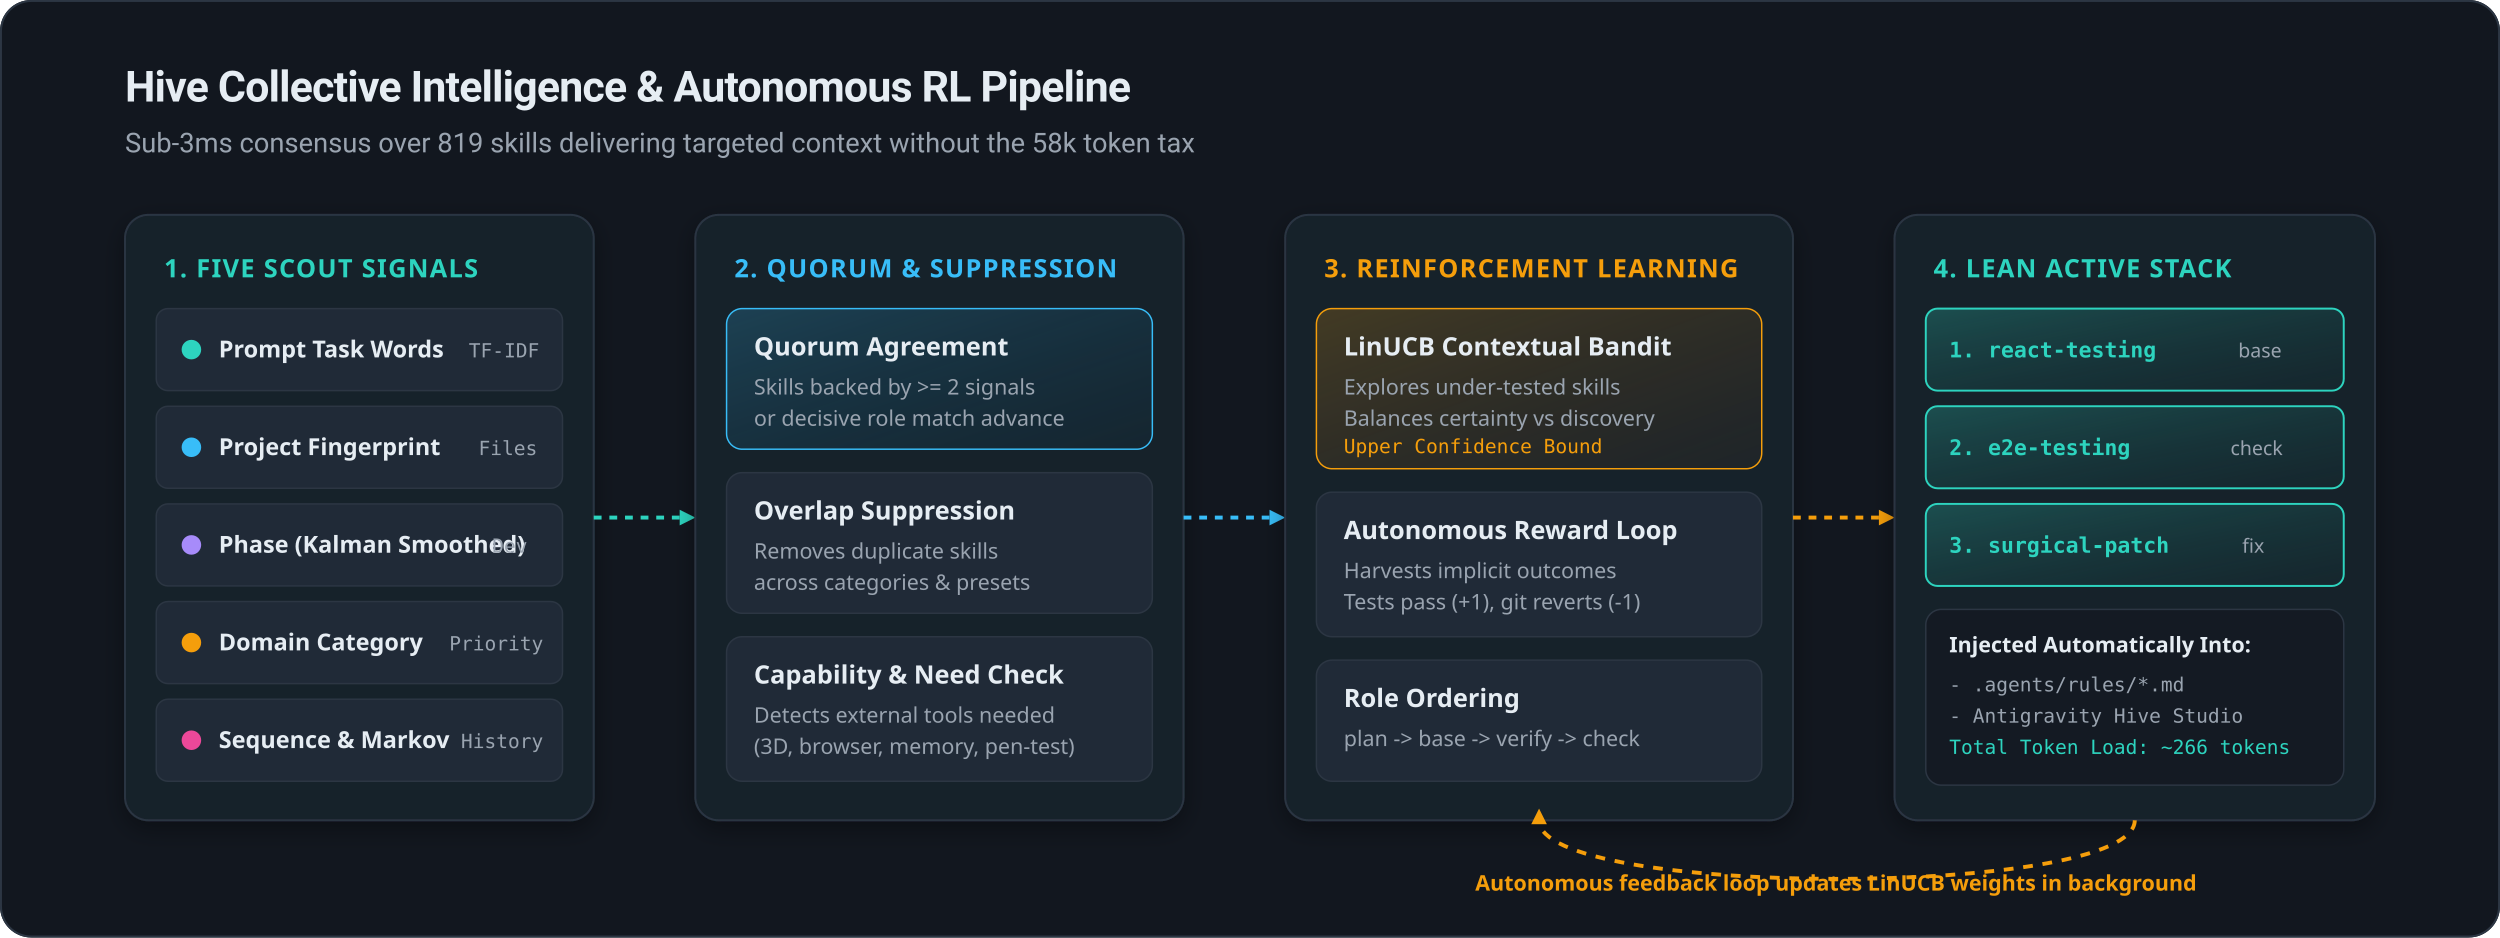
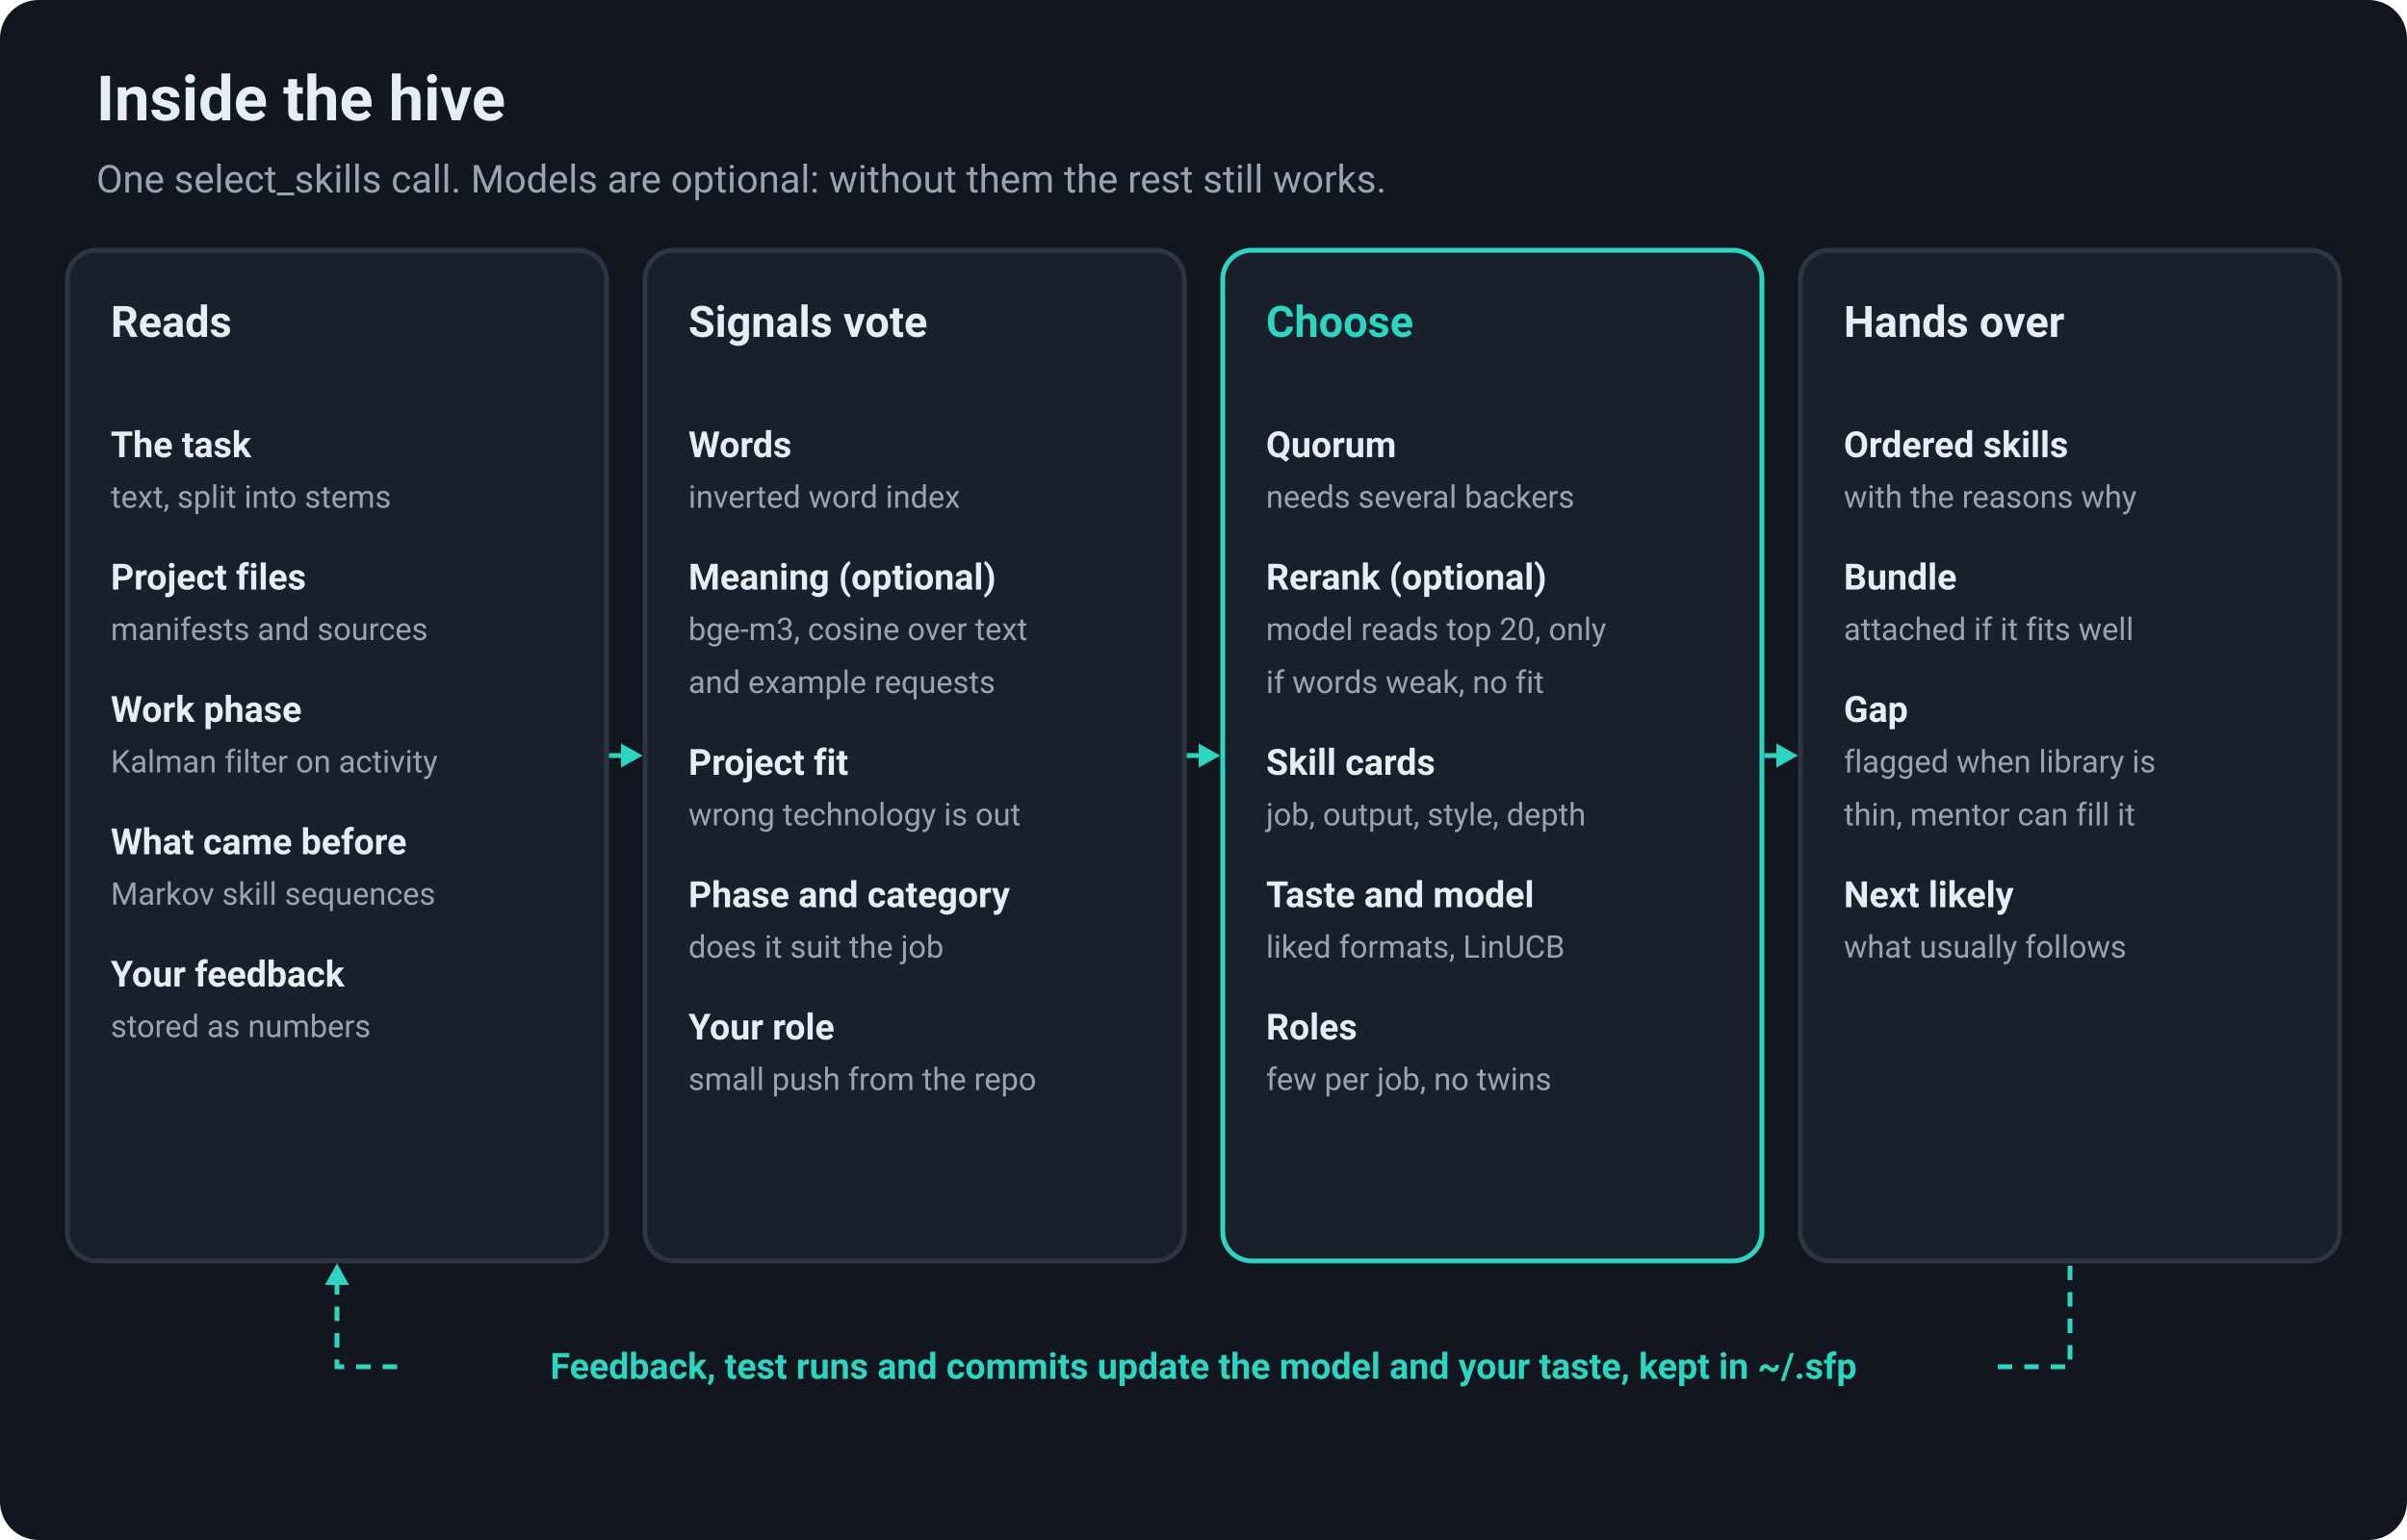
- <svg xmlns="http://www.w3.org/2000/svg" width="1280" height="480" viewBox="0 0 1280 480" role="img" aria-labelledby="t d">
-   <defs>
-     <linearGradient id="g-teal" x1="0%" y1="0%" x2="100%" y2="100%">
-       <stop offset="0%" stop-color="#2dd4bf" stop-opacity="0.25" />
-       <stop offset="100%" stop-color="#0f766e" stop-opacity="0.05" />
-     </linearGradient>
-     <linearGradient id="g-amber" x1="0%" y1="0%" x2="100%" y2="100%">
-       <stop offset="0%" stop-color="#f59e0b" stop-opacity="0.2" />
-       <stop offset="100%" stop-color="#b45309" stop-opacity="0.05" />
-     </linearGradient>
-     <linearGradient id="g-blue" x1="0%" y1="0%" x2="100%" y2="100%">
-       <stop offset="0%" stop-color="#38bdf8" stop-opacity="0.2" />
-       <stop offset="100%" stop-color="#0369a1" stop-opacity="0.05" />
-     </linearGradient>
-     <filter id="shadow" x="-5%" y="-5%" width="110%" height="115%">
-       <feDropShadow dx="0" dy="4" stdDeviation="6" flood-color="#000000" flood-opacity="0.35" />
-     </filter>
-   </defs>
-   <rect width="1280" height="480" rx="16" fill="#12171f" />
-   <rect x="0.5" y="0.5" width="1279" height="479" rx="15.5" fill="none" stroke="#2c3643" stroke-width="1" />
-   <text x="64" y="52" font-family="ui-sans-serif, system-ui, -apple-system, BlinkMacSystemFont, 'Segoe UI', Roboto, sans-serif" font-size="22" font-weight="700" fill="#e6edf3" letter-spacing="-0.02em">Hive Collective Intelligence &amp; Autonomous RL Pipeline</text>
-   <text x="64" y="78" font-family="ui-sans-serif, system-ui, -apple-system, BlinkMacSystemFont, 'Segoe UI', Roboto, sans-serif" font-size="14" font-weight="400" fill="#9aa4b0">Sub-3ms consensus over 819 skills delivering targeted context without the 58k token tax</text>
-   <g transform="translate(64, 110)">
-     <rect width="240" height="310" rx="12" fill="#18202b" stroke="#2c3643" stroke-width="1" filter="url(#shadow)" />
-     <text x="20" y="32" font-family="ui-sans-serif, system-ui, sans-serif" font-size="13" font-weight="700" fill="#2dd4bf" letter-spacing="0.05em">1. FIVE SCOUT SIGNALS</text>
-     <g transform="translate(16, 48)">
-       <rect width="208" height="42" rx="6" fill="#202a37" stroke="#2c3643" stroke-width="0.75" />
-       <circle cx="18" cy="21" r="5" fill="#2dd4bf" />
-       <text x="32" y="25" font-family="ui-sans-serif, system-ui, sans-serif" font-size="12" font-weight="600" fill="#e6edf3">Prompt Task Words</text>
-       <text x="160" y="25" font-family="ui-monospace, monospace" font-size="10" fill="#9aa4b0">TF-IDF</text>
-     </g>
-     <g transform="translate(16, 98)">
-       <rect width="208" height="42" rx="6" fill="#202a37" stroke="#2c3643" stroke-width="0.75" />
-       <circle cx="18" cy="21" r="5" fill="#38bdf8" />
-       <text x="32" y="25" font-family="ui-sans-serif, system-ui, sans-serif" font-size="12" font-weight="600" fill="#e6edf3">Project Fingerprint</text>
-       <text x="165" y="25" font-family="ui-monospace, monospace" font-size="10" fill="#9aa4b0">Files</text>
-     </g>
-     <g transform="translate(16, 148)">
-       <rect width="208" height="42" rx="6" fill="#202a37" stroke="#2c3643" stroke-width="0.75" />
-       <circle cx="18" cy="21" r="5" fill="#a78bfa" />
-       <text x="32" y="25" font-family="ui-sans-serif, system-ui, sans-serif" font-size="12" font-weight="600" fill="#e6edf3">Phase (Kalman Smoothed)</text>
-       <text x="172" y="25" font-family="ui-monospace, monospace" font-size="10" fill="#9aa4b0">Dev</text>
-     </g>
-     <g transform="translate(16, 198)">
-       <rect width="208" height="42" rx="6" fill="#202a37" stroke="#2c3643" stroke-width="0.75" />
-       <circle cx="18" cy="21" r="5" fill="#f59e0b" />
-       <text x="32" y="25" font-family="ui-sans-serif, system-ui, sans-serif" font-size="12" font-weight="600" fill="#e6edf3">Domain Category</text>
-       <text x="150" y="25" font-family="ui-monospace, monospace" font-size="10" fill="#9aa4b0">Priority</text>
-     </g>
-     <g transform="translate(16, 248)">
-       <rect width="208" height="42" rx="6" fill="#202a37" stroke="#2c3643" stroke-width="0.75" />
-       <circle cx="18" cy="21" r="5" fill="#ec4899" />
-       <text x="32" y="25" font-family="ui-sans-serif, system-ui, sans-serif" font-size="12" font-weight="600" fill="#e6edf3">Sequence &amp; Markov</text>
-       <text x="156" y="25" font-family="ui-monospace, monospace" font-size="10" fill="#9aa4b0">History</text>
-     </g>
-   </g>
-   <path d="M 304 265 L 348 265" stroke="#2dd4bf" stroke-width="2" stroke-dasharray="4 4" />
-   <polygon points="348,261 356,265 348,269" fill="#2dd4bf" />
-   <g transform="translate(356, 110)">
-     <rect width="250" height="310" rx="12" fill="#18202b" stroke="#2c3643" stroke-width="1" filter="url(#shadow)" />
-     <text x="20" y="32" font-family="ui-sans-serif, system-ui, sans-serif" font-size="13" font-weight="700" fill="#38bdf8" letter-spacing="0.05em">2. QUORUM &amp; SUPPRESSION</text>
-     <g transform="translate(16, 48)">
-       <rect width="218" height="72" rx="8" fill="url(#g-blue)" stroke="#38bdf8" stroke-width="0.75" />
-       <text x="14" y="24" font-family="ui-sans-serif, system-ui, sans-serif" font-size="13" font-weight="700" fill="#e6edf3">Quorum Agreement</text>
-       <text x="14" y="44" font-family="ui-sans-serif, system-ui, sans-serif" font-size="11" fill="#9aa4b0">Skills backed by &gt;= 2 signals</text>
-       <text x="14" y="60" font-family="ui-sans-serif, system-ui, sans-serif" font-size="11" fill="#9aa4b0">or decisive role match advance</text>
-     </g>
-     <g transform="translate(16, 132)">
-       <rect width="218" height="72" rx="8" fill="#202a37" stroke="#2c3643" stroke-width="0.75" />
-       <text x="14" y="24" font-family="ui-sans-serif, system-ui, sans-serif" font-size="13" font-weight="700" fill="#e6edf3">Overlap Suppression</text>
-       <text x="14" y="44" font-family="ui-sans-serif, system-ui, sans-serif" font-size="11" fill="#9aa4b0">Removes duplicate skills</text>
-       <text x="14" y="60" font-family="ui-sans-serif, system-ui, sans-serif" font-size="11" fill="#9aa4b0">across categories &amp; presets</text>
-     </g>
-     <g transform="translate(16, 216)">
-       <rect width="218" height="74" rx="8" fill="#202a37" stroke="#2c3643" stroke-width="0.75" />
-       <text x="14" y="24" font-family="ui-sans-serif, system-ui, sans-serif" font-size="13" font-weight="700" fill="#e6edf3">Capability &amp; Need Check</text>
-       <text x="14" y="44" font-family="ui-sans-serif, system-ui, sans-serif" font-size="11" fill="#9aa4b0">Detects external tools needed</text>
-       <text x="14" y="60" font-family="ui-sans-serif, system-ui, sans-serif" font-size="11" fill="#9aa4b0">(3D, browser, memory, pen-test)</text>
-     </g>
-   </g>
-   <path d="M 606 265 L 650 265" stroke="#38bdf8" stroke-width="2" stroke-dasharray="4 4" />
-   <polygon points="650,261 658,265 650,269" fill="#38bdf8" />
-   <g transform="translate(658, 110)">
-     <rect width="260" height="310" rx="12" fill="#18202b" stroke="#2c3643" stroke-width="1" filter="url(#shadow)" />
-     <text x="20" y="32" font-family="ui-sans-serif, system-ui, sans-serif" font-size="13" font-weight="700" fill="#f59e0b" letter-spacing="0.05em">3. REINFORCEMENT LEARNING</text>
-     <g transform="translate(16, 48)">
-       <rect width="228" height="82" rx="8" fill="url(#g-amber)" stroke="#f59e0b" stroke-width="0.75" />
-       <text x="14" y="24" font-family="ui-sans-serif, system-ui, sans-serif" font-size="13" font-weight="700" fill="#e6edf3">LinUCB Contextual Bandit</text>
-       <text x="14" y="44" font-family="ui-sans-serif, system-ui, sans-serif" font-size="11" fill="#9aa4b0">Explores under-tested skills</text>
-       <text x="14" y="60" font-family="ui-sans-serif, system-ui, sans-serif" font-size="11" fill="#9aa4b0">Balances certainty vs discovery</text>
-       <text x="14" y="74" font-family="ui-monospace, monospace" font-size="10" fill="#f59e0b">Upper Confidence Bound</text>
-     </g>
-     <g transform="translate(16, 142)">
-       <rect width="228" height="74" rx="8" fill="#202a37" stroke="#2c3643" stroke-width="0.75" />
-       <text x="14" y="24" font-family="ui-sans-serif, system-ui, sans-serif" font-size="13" font-weight="700" fill="#e6edf3">Autonomous Reward Loop</text>
-       <text x="14" y="44" font-family="ui-sans-serif, system-ui, sans-serif" font-size="11" fill="#9aa4b0">Harvests implicit outcomes</text>
-       <text x="14" y="60" font-family="ui-sans-serif, system-ui, sans-serif" font-size="11" fill="#9aa4b0">Tests pass (+1), git reverts (-1)</text>
-     </g>
-     <g transform="translate(16, 228)">
-       <rect width="228" height="62" rx="8" fill="#202a37" stroke="#2c3643" stroke-width="0.75" />
-       <text x="14" y="24" font-family="ui-sans-serif, system-ui, sans-serif" font-size="13" font-weight="700" fill="#e6edf3">Role Ordering</text>
-       <text x="14" y="44" font-family="ui-sans-serif, system-ui, sans-serif" font-size="11" fill="#9aa4b0">plan -&gt; base -&gt; verify -&gt; check</text>
-     </g>
-   </g>
-   <path d="M 918 265 L 962 265" stroke="#f59e0b" stroke-width="2" stroke-dasharray="4 4" />
-   <polygon points="962,261 970,265 962,269" fill="#f59e0b" />
-   <g transform="translate(970, 110)">
-     <rect width="246" height="310" rx="12" fill="#18202b" stroke="#2c3643" stroke-width="1" filter="url(#shadow)" />
-     <text x="20" y="32" font-family="ui-sans-serif, system-ui, sans-serif" font-size="13" font-weight="700" fill="#2dd4bf" letter-spacing="0.05em">4. LEAN ACTIVE STACK</text>
-     <g transform="translate(16, 48)">
-       <rect width="214" height="42" rx="6" fill="url(#g-teal)" stroke="#2dd4bf" stroke-width="1" />
-       <text x="12" y="25" font-family="ui-monospace, monospace" font-size="11" font-weight="700" fill="#2dd4bf">1. react-testing</text>
-       <text x="160" y="25" font-family="ui-sans-serif, system-ui, sans-serif" font-size="10" fill="#9aa4b0">base</text>
-     </g>
-     <g transform="translate(16, 98)">
-       <rect width="214" height="42" rx="6" fill="url(#g-teal)" stroke="#2dd4bf" stroke-width="1" />
-       <text x="12" y="25" font-family="ui-monospace, monospace" font-size="11" font-weight="700" fill="#2dd4bf">2. e2e-testing</text>
-       <text x="156" y="25" font-family="ui-sans-serif, system-ui, sans-serif" font-size="10" fill="#9aa4b0">check</text>
-     </g>
-     <g transform="translate(16, 148)">
-       <rect width="214" height="42" rx="6" fill="url(#g-teal)" stroke="#2dd4bf" stroke-width="1" />
-       <text x="12" y="25" font-family="ui-monospace, monospace" font-size="11" font-weight="700" fill="#2dd4bf">3. surgical-patch</text>
-       <text x="162" y="25" font-family="ui-sans-serif, system-ui, sans-serif" font-size="10" fill="#9aa4b0">fix</text>
-     </g>
-     <g transform="translate(16, 202)">
-       <rect width="214" height="90" rx="8" fill="#141a23" stroke="#2c3643" stroke-width="0.75" />
-       <text x="12" y="22" font-family="ui-sans-serif, system-ui, sans-serif" font-size="11" font-weight="700" fill="#e6edf3">Injected Automatically Into:</text>
-       <text x="12" y="42" font-family="ui-monospace, monospace" font-size="10" fill="#9aa4b0">- .agents/rules/*.md</text>
-       <text x="12" y="58" font-family="ui-monospace, monospace" font-size="10" fill="#9aa4b0">- Antigravity Hive Studio</text>
-       <text x="12" y="74" font-family="ui-monospace, monospace" font-size="10" fill="#2dd4bf">Total Token Load: ~266 tokens</text>
-     </g>
-   </g>
-   <path d="M 1093 420 C 1093 460, 788 460, 788 420" stroke="#f59e0b" stroke-width="2" fill="none" stroke-dasharray="5 5" />
-   <polygon points="784,422 788,414 792,422" fill="#f59e0b" />
-   <text x="940" y="456" font-family="ui-sans-serif, system-ui, sans-serif" font-size="11" font-weight="600" fill="#f59e0b" text-anchor="middle">Autonomous feedback loop updates LinUCB weights in background</text>
+ <svg xmlns="http://www.w3.org/2000/svg" width="1000" height="640" viewBox="0 0 1000 640" role="img" aria-labelledby="t d">
+   <rect width="1000" height="640" rx="16" fill="#12171f" />
+   <text x="40" y="50" font-family="ui-sans-serif, system-ui, -apple-system, 'Segoe UI', Roboto, 'Helvetica Neue', Arial, sans-serif" font-size="26" font-weight="700" fill="#e6edf3" text-anchor="start">Inside the hive</text>
+   <text x="40" y="80" font-family="ui-sans-serif, system-ui, -apple-system, 'Segoe UI', Roboto, 'Helvetica Neue', Arial, sans-serif" font-size="16" font-weight="400" fill="#9aa4b0" text-anchor="start">One select_skills call. Models are optional: without them the rest still works.</text>
+   <rect x="28" y="104" width="224" height="420" rx="12" fill="#18202b" stroke="#2c3643" stroke-width="2" />
+   <text x="46" y="140" font-family="ui-sans-serif, system-ui, -apple-system, 'Segoe UI', Roboto, 'Helvetica Neue', Arial, sans-serif" font-size="18" font-weight="700" fill="#e6edf3" text-anchor="start">Reads</text>
+   <text x="46" y="190" font-family="ui-sans-serif, system-ui, -apple-system, 'Segoe UI', Roboto, 'Helvetica Neue', Arial, sans-serif" font-size="15" font-weight="600" fill="#e6edf3" text-anchor="start">The task</text>
+   <text x="46" y="211" font-family="ui-sans-serif, system-ui, -apple-system, 'Segoe UI', Roboto, 'Helvetica Neue', Arial, sans-serif" font-size="13" font-weight="400" fill="#9aa4b0" text-anchor="start">text, split into stems</text>
+   <text x="46" y="245" font-family="ui-sans-serif, system-ui, -apple-system, 'Segoe UI', Roboto, 'Helvetica Neue', Arial, sans-serif" font-size="15" font-weight="600" fill="#e6edf3" text-anchor="start">Project files</text>
+   <text x="46" y="266" font-family="ui-sans-serif, system-ui, -apple-system, 'Segoe UI', Roboto, 'Helvetica Neue', Arial, sans-serif" font-size="13" font-weight="400" fill="#9aa4b0" text-anchor="start">manifests and sources</text>
+   <text x="46" y="300" font-family="ui-sans-serif, system-ui, -apple-system, 'Segoe UI', Roboto, 'Helvetica Neue', Arial, sans-serif" font-size="15" font-weight="600" fill="#e6edf3" text-anchor="start">Work phase</text>
+   <text x="46" y="321" font-family="ui-sans-serif, system-ui, -apple-system, 'Segoe UI', Roboto, 'Helvetica Neue', Arial, sans-serif" font-size="13" font-weight="400" fill="#9aa4b0" text-anchor="start">Kalman filter on activity</text>
+   <text x="46" y="355" font-family="ui-sans-serif, system-ui, -apple-system, 'Segoe UI', Roboto, 'Helvetica Neue', Arial, sans-serif" font-size="15" font-weight="600" fill="#e6edf3" text-anchor="start">What came before</text>
+   <text x="46" y="376" font-family="ui-sans-serif, system-ui, -apple-system, 'Segoe UI', Roboto, 'Helvetica Neue', Arial, sans-serif" font-size="13" font-weight="400" fill="#9aa4b0" text-anchor="start">Markov skill sequences</text>
+   <text x="46" y="410" font-family="ui-sans-serif, system-ui, -apple-system, 'Segoe UI', Roboto, 'Helvetica Neue', Arial, sans-serif" font-size="15" font-weight="600" fill="#e6edf3" text-anchor="start">Your feedback</text>
+   <text x="46" y="431" font-family="ui-sans-serif, system-ui, -apple-system, 'Segoe UI', Roboto, 'Helvetica Neue', Arial, sans-serif" font-size="13" font-weight="400" fill="#9aa4b0" text-anchor="start">stored as numbers</text>
+   <line x1="253" y1="314.0" x2="259" y2="314.0" stroke="#2dd4bf" stroke-width="2" />
+   <path d="M267 314.0 l-9 -5 v10 z" fill="#2dd4bf" />
+   <rect x="268" y="104" width="224" height="420" rx="12" fill="#18202b" stroke="#2c3643" stroke-width="2" />
+   <text x="286" y="140" font-family="ui-sans-serif, system-ui, -apple-system, 'Segoe UI', Roboto, 'Helvetica Neue', Arial, sans-serif" font-size="18" font-weight="700" fill="#e6edf3" text-anchor="start">Signals vote</text>
+   <text x="286" y="190" font-family="ui-sans-serif, system-ui, -apple-system, 'Segoe UI', Roboto, 'Helvetica Neue', Arial, sans-serif" font-size="15" font-weight="600" fill="#e6edf3" text-anchor="start">Words</text>
+   <text x="286" y="211" font-family="ui-sans-serif, system-ui, -apple-system, 'Segoe UI', Roboto, 'Helvetica Neue', Arial, sans-serif" font-size="13" font-weight="400" fill="#9aa4b0" text-anchor="start">inverted word index</text>
+   <text x="286" y="245" font-family="ui-sans-serif, system-ui, -apple-system, 'Segoe UI', Roboto, 'Helvetica Neue', Arial, sans-serif" font-size="15" font-weight="600" fill="#e6edf3" text-anchor="start">Meaning (optional)</text>
+   <text x="286" y="266" font-family="ui-sans-serif, system-ui, -apple-system, 'Segoe UI', Roboto, 'Helvetica Neue', Arial, sans-serif" font-size="13" font-weight="400" fill="#9aa4b0" text-anchor="start">bge-m3, cosine over text</text>
+   <text x="286" y="288" font-family="ui-sans-serif, system-ui, -apple-system, 'Segoe UI', Roboto, 'Helvetica Neue', Arial, sans-serif" font-size="13" font-weight="400" fill="#9aa4b0" text-anchor="start">and example requests</text>
+   <text x="286" y="322" font-family="ui-sans-serif, system-ui, -apple-system, 'Segoe UI', Roboto, 'Helvetica Neue', Arial, sans-serif" font-size="15" font-weight="600" fill="#e6edf3" text-anchor="start">Project fit</text>
+   <text x="286" y="343" font-family="ui-sans-serif, system-ui, -apple-system, 'Segoe UI', Roboto, 'Helvetica Neue', Arial, sans-serif" font-size="13" font-weight="400" fill="#9aa4b0" text-anchor="start">wrong technology is out</text>
+   <text x="286" y="377" font-family="ui-sans-serif, system-ui, -apple-system, 'Segoe UI', Roboto, 'Helvetica Neue', Arial, sans-serif" font-size="15" font-weight="600" fill="#e6edf3" text-anchor="start">Phase and category</text>
+   <text x="286" y="398" font-family="ui-sans-serif, system-ui, -apple-system, 'Segoe UI', Roboto, 'Helvetica Neue', Arial, sans-serif" font-size="13" font-weight="400" fill="#9aa4b0" text-anchor="start">does it suit the job</text>
+   <text x="286" y="432" font-family="ui-sans-serif, system-ui, -apple-system, 'Segoe UI', Roboto, 'Helvetica Neue', Arial, sans-serif" font-size="15" font-weight="600" fill="#e6edf3" text-anchor="start">Your role</text>
+   <text x="286" y="453" font-family="ui-sans-serif, system-ui, -apple-system, 'Segoe UI', Roboto, 'Helvetica Neue', Arial, sans-serif" font-size="13" font-weight="400" fill="#9aa4b0" text-anchor="start">small push from the repo</text>
+   <line x1="493" y1="314.0" x2="499" y2="314.0" stroke="#2dd4bf" stroke-width="2" />
+   <path d="M507 314.0 l-9 -5 v10 z" fill="#2dd4bf" />
+   <rect x="508" y="104" width="224" height="420" rx="12" fill="#18202b" stroke="#2dd4bf" stroke-width="2" />
+   <text x="526" y="140" font-family="ui-sans-serif, system-ui, -apple-system, 'Segoe UI', Roboto, 'Helvetica Neue', Arial, sans-serif" font-size="18" font-weight="700" fill="#2dd4bf" text-anchor="start">Choose</text>
+   <text x="526" y="190" font-family="ui-sans-serif, system-ui, -apple-system, 'Segoe UI', Roboto, 'Helvetica Neue', Arial, sans-serif" font-size="15" font-weight="600" fill="#e6edf3" text-anchor="start">Quorum</text>
+   <text x="526" y="211" font-family="ui-sans-serif, system-ui, -apple-system, 'Segoe UI', Roboto, 'Helvetica Neue', Arial, sans-serif" font-size="13" font-weight="400" fill="#9aa4b0" text-anchor="start">needs several backers</text>
+   <text x="526" y="245" font-family="ui-sans-serif, system-ui, -apple-system, 'Segoe UI', Roboto, 'Helvetica Neue', Arial, sans-serif" font-size="15" font-weight="600" fill="#e6edf3" text-anchor="start">Rerank (optional)</text>
+   <text x="526" y="266" font-family="ui-sans-serif, system-ui, -apple-system, 'Segoe UI', Roboto, 'Helvetica Neue', Arial, sans-serif" font-size="13" font-weight="400" fill="#9aa4b0" text-anchor="start">model reads top 20, only</text>
+   <text x="526" y="288" font-family="ui-sans-serif, system-ui, -apple-system, 'Segoe UI', Roboto, 'Helvetica Neue', Arial, sans-serif" font-size="13" font-weight="400" fill="#9aa4b0" text-anchor="start">if words weak, no fit</text>
+   <text x="526" y="322" font-family="ui-sans-serif, system-ui, -apple-system, 'Segoe UI', Roboto, 'Helvetica Neue', Arial, sans-serif" font-size="15" font-weight="600" fill="#e6edf3" text-anchor="start">Skill cards</text>
+   <text x="526" y="343" font-family="ui-sans-serif, system-ui, -apple-system, 'Segoe UI', Roboto, 'Helvetica Neue', Arial, sans-serif" font-size="13" font-weight="400" fill="#9aa4b0" text-anchor="start">job, output, style, depth</text>
+   <text x="526" y="377" font-family="ui-sans-serif, system-ui, -apple-system, 'Segoe UI', Roboto, 'Helvetica Neue', Arial, sans-serif" font-size="15" font-weight="600" fill="#e6edf3" text-anchor="start">Taste and model</text>
+   <text x="526" y="398" font-family="ui-sans-serif, system-ui, -apple-system, 'Segoe UI', Roboto, 'Helvetica Neue', Arial, sans-serif" font-size="13" font-weight="400" fill="#9aa4b0" text-anchor="start">liked formats, LinUCB</text>
+   <text x="526" y="432" font-family="ui-sans-serif, system-ui, -apple-system, 'Segoe UI', Roboto, 'Helvetica Neue', Arial, sans-serif" font-size="15" font-weight="600" fill="#e6edf3" text-anchor="start">Roles</text>
+   <text x="526" y="453" font-family="ui-sans-serif, system-ui, -apple-system, 'Segoe UI', Roboto, 'Helvetica Neue', Arial, sans-serif" font-size="13" font-weight="400" fill="#9aa4b0" text-anchor="start">few per job, no twins</text>
+   <line x1="733" y1="314.0" x2="739" y2="314.0" stroke="#2dd4bf" stroke-width="2" />
+   <path d="M747 314.0 l-9 -5 v10 z" fill="#2dd4bf" />
+   <rect x="748" y="104" width="224" height="420" rx="12" fill="#18202b" stroke="#2c3643" stroke-width="2" />
+   <text x="766" y="140" font-family="ui-sans-serif, system-ui, -apple-system, 'Segoe UI', Roboto, 'Helvetica Neue', Arial, sans-serif" font-size="18" font-weight="700" fill="#e6edf3" text-anchor="start">Hands over</text>
+   <text x="766" y="190" font-family="ui-sans-serif, system-ui, -apple-system, 'Segoe UI', Roboto, 'Helvetica Neue', Arial, sans-serif" font-size="15" font-weight="600" fill="#e6edf3" text-anchor="start">Ordered skills</text>
+   <text x="766" y="211" font-family="ui-sans-serif, system-ui, -apple-system, 'Segoe UI', Roboto, 'Helvetica Neue', Arial, sans-serif" font-size="13" font-weight="400" fill="#9aa4b0" text-anchor="start">with the reasons why</text>
+   <text x="766" y="245" font-family="ui-sans-serif, system-ui, -apple-system, 'Segoe UI', Roboto, 'Helvetica Neue', Arial, sans-serif" font-size="15" font-weight="600" fill="#e6edf3" text-anchor="start">Bundle</text>
+   <text x="766" y="266" font-family="ui-sans-serif, system-ui, -apple-system, 'Segoe UI', Roboto, 'Helvetica Neue', Arial, sans-serif" font-size="13" font-weight="400" fill="#9aa4b0" text-anchor="start">attached if it fits well</text>
+   <text x="766" y="300" font-family="ui-sans-serif, system-ui, -apple-system, 'Segoe UI', Roboto, 'Helvetica Neue', Arial, sans-serif" font-size="15" font-weight="600" fill="#e6edf3" text-anchor="start">Gap</text>
+   <text x="766" y="321" font-family="ui-sans-serif, system-ui, -apple-system, 'Segoe UI', Roboto, 'Helvetica Neue', Arial, sans-serif" font-size="13" font-weight="400" fill="#9aa4b0" text-anchor="start">flagged when library is</text>
+   <text x="766" y="343" font-family="ui-sans-serif, system-ui, -apple-system, 'Segoe UI', Roboto, 'Helvetica Neue', Arial, sans-serif" font-size="13" font-weight="400" fill="#9aa4b0" text-anchor="start">thin, mentor can fill it</text>
+   <text x="766" y="377" font-family="ui-sans-serif, system-ui, -apple-system, 'Segoe UI', Roboto, 'Helvetica Neue', Arial, sans-serif" font-size="15" font-weight="600" fill="#e6edf3" text-anchor="start">Next likely</text>
+   <text x="766" y="398" font-family="ui-sans-serif, system-ui, -apple-system, 'Segoe UI', Roboto, 'Helvetica Neue', Arial, sans-serif" font-size="13" font-weight="400" fill="#9aa4b0" text-anchor="start">what usually follows</text>
+   <path d="M860 526 V568 H140 V534" fill="none" stroke="#2dd4bf" stroke-width="2" stroke-dasharray="6 5" />
+   <path d="M140 525 l-5 9 h10 z" fill="#2dd4bf" />
+   <rect x="170" y="555" width="660" height="26" fill="#12171f" />
+   <text x="500" y="573" font-family="ui-sans-serif, system-ui, -apple-system, 'Segoe UI', Roboto, 'Helvetica Neue', Arial, sans-serif" font-size="15" font-weight="600" fill="#2dd4bf" text-anchor="middle">Feedback, test runs and commits update the model and your taste, kept in ~/.sfp</text>
</svg>
